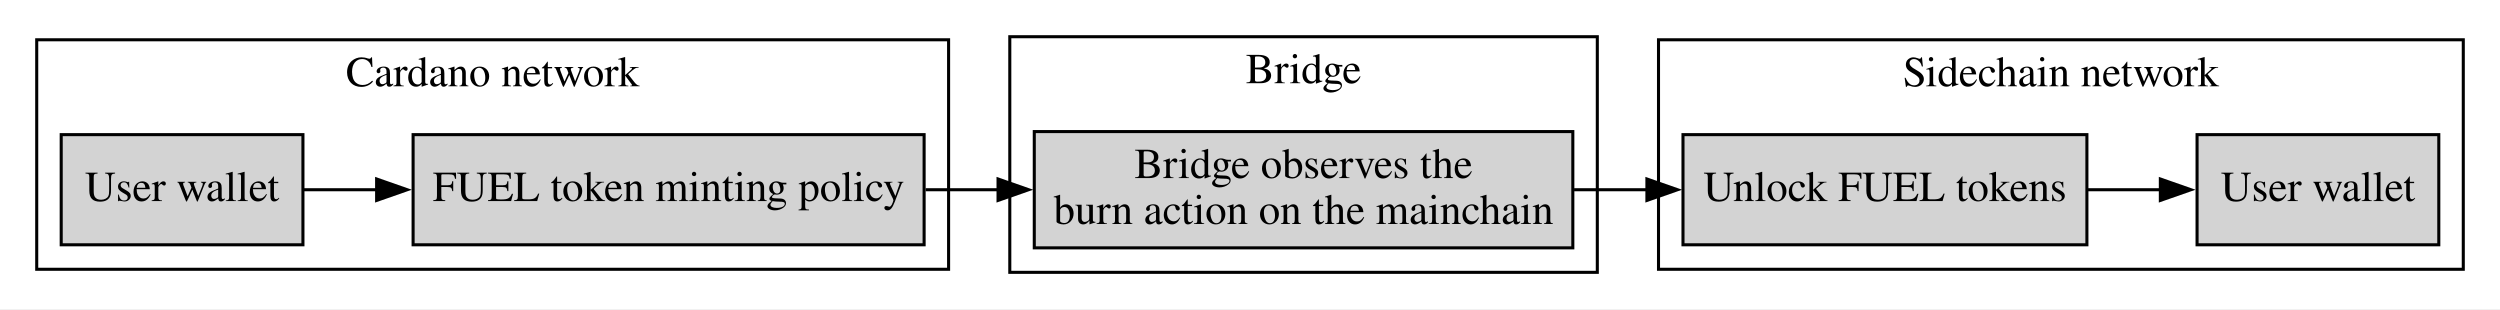
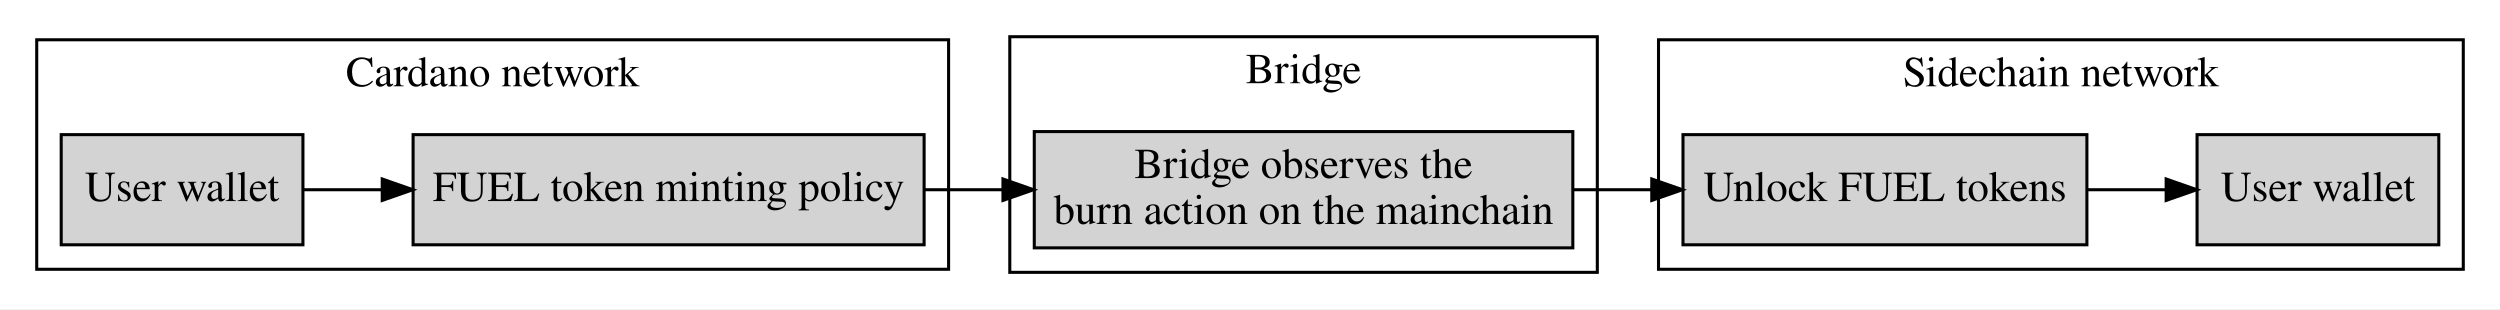
<svg xmlns="http://www.w3.org/2000/svg" width="817pt" height="101pt" viewBox="0.00 0.00 817.00 101.00">
  <g id="graph0" class="graph" transform="scale(1 1) rotate(0) translate(4 97)">
    <polygon fill="white" stroke="none" points="-4,4 -4,-97 813,-97 813,4 -4,4" />
    <g id="clust1" class="cluster">
      <polygon fill="none" stroke="black" points="8,-9 8,-84 306,-84 306,-9 8,-9" />
      <text text-anchor="middle" x="157" y="-68.8" font-family="Times,serif" font-size="14.00">Cardano network</text>
    </g>
    <g id="clust2" class="cluster">
      <polygon fill="none" stroke="black" points="326,-8 326,-85 518,-85 518,-8 326,-8" />
      <text text-anchor="middle" x="422" y="-69.8" font-family="Times,serif" font-size="14.00">Bridge</text>
    </g>
    <g id="clust3" class="cluster">
      <polygon fill="none" stroke="black" points="538,-9 538,-84 801,-84 801,-9 538,-9" />
      <text text-anchor="middle" x="669.5" y="-68.8" font-family="Times,serif" font-size="14.00">Sidechain network</text>
    </g>
    <g id="node1" class="node">
      <polygon fill="lightgrey" stroke="black" points="298,-53 131,-53 131,-17 298,-17 298,-53" />
      <text text-anchor="middle" x="214.5" y="-31.3" font-family="Times,serif" font-size="14.00">FUEL token minting policy</text>
    </g>
    <g id="node3" class="node">
      <polygon fill="lightgrey" stroke="black" points="510,-54 334,-54 334,-16 510,-16 510,-54" />
      <text text-anchor="middle" x="422" y="-38.8" font-family="Times,serif" font-size="14.00">Bridge observes the</text>
      <text text-anchor="middle" x="422" y="-23.8" font-family="Times,serif" font-size="14.00">burn action on the mainchain</text>
    </g>
    <g id="edge2" class="edge">
-       <path fill="none" stroke="black" d="M298.49,-35C306.37,-35 314.4,-35 322.4,-35" />
-       <polygon fill="black" stroke="black" points="322.16,-38.5 332.16,-35 322.16,-31.5 322.16,-38.5" />
+       <path fill="none" stroke="black" d="M298.2,-35C306.61,-35 315.22,-35 323.77,-35" />
+       <polygon fill="black" stroke="black" points="323.77,-38.5 333.77,-35 323.77,-31.5 323.77,-38.5" />
    </g>
    <g id="node2" class="node">
      <polygon fill="lightgrey" stroke="black" points="95,-53 16,-53 16,-17 95,-17 95,-53" />
      <text text-anchor="middle" x="55.5" y="-31.3" font-family="Times,serif" font-size="14.00">User wallet</text>
    </g>
    <g id="edge1" class="edge">
-       <path fill="none" stroke="black" d="M95.31,-35C102.74,-35 110.81,-35 119.13,-35" />
-       <polygon fill="black" stroke="black" points="119.08,-38.5 129.08,-35 119.08,-31.5 119.08,-38.5" />
+       <path fill="none" stroke="black" d="M95.31,-35C103.23,-35 111.87,-35 120.77,-35" />
+       <polygon fill="black" stroke="black" points="120.91,-38.5 130.91,-35 120.91,-31.5 120.91,-38.5" />
    </g>
    <g id="node5" class="node">
      <polygon fill="lightgrey" stroke="black" points="678,-53 546,-53 546,-17 678,-17 678,-53" />
      <text text-anchor="middle" x="612" y="-31.3" font-family="Times,serif" font-size="14.00">Unlock FUEL tokens</text>
    </g>
    <g id="edge3" class="edge">
-       <path fill="none" stroke="black" d="M510.4,-35C518.38,-35 526.44,-35 534.32,-35" />
-       <polygon fill="black" stroke="black" points="534.21,-38.5 544.21,-35 534.21,-31.5 534.21,-38.5" />
+       <path fill="none" stroke="black" d="M510.12,-35C518.66,-35 527.27,-35 535.67,-35" />
+       <polygon fill="black" stroke="black" points="535.8,-38.5 545.8,-35 535.8,-31.5 535.8,-38.5" />
    </g>
    <g id="node4" class="node">
      <polygon fill="lightgrey" stroke="black" points="793,-53 714,-53 714,-17 793,-17 793,-53" />
      <text text-anchor="middle" x="753.5" y="-31.3" font-family="Times,serif" font-size="14.00">User wallet</text>
    </g>
    <g id="edge4" class="edge">
-       <path fill="none" stroke="black" d="M678.26,-35C686.26,-35 694.35,-35 702.09,-35" />
-       <polygon fill="black" stroke="black" points="702,-38.5 712,-35 702,-31.5 702,-38.5" />
+       <path fill="none" stroke="black" d="M678.26,-35C686.83,-35 695.5,-35 703.74,-35" />
+       <polygon fill="black" stroke="black" points="703.9,-38.5 713.9,-35 703.9,-31.5 703.9,-38.5" />
    </g>
  </g>
</svg>
